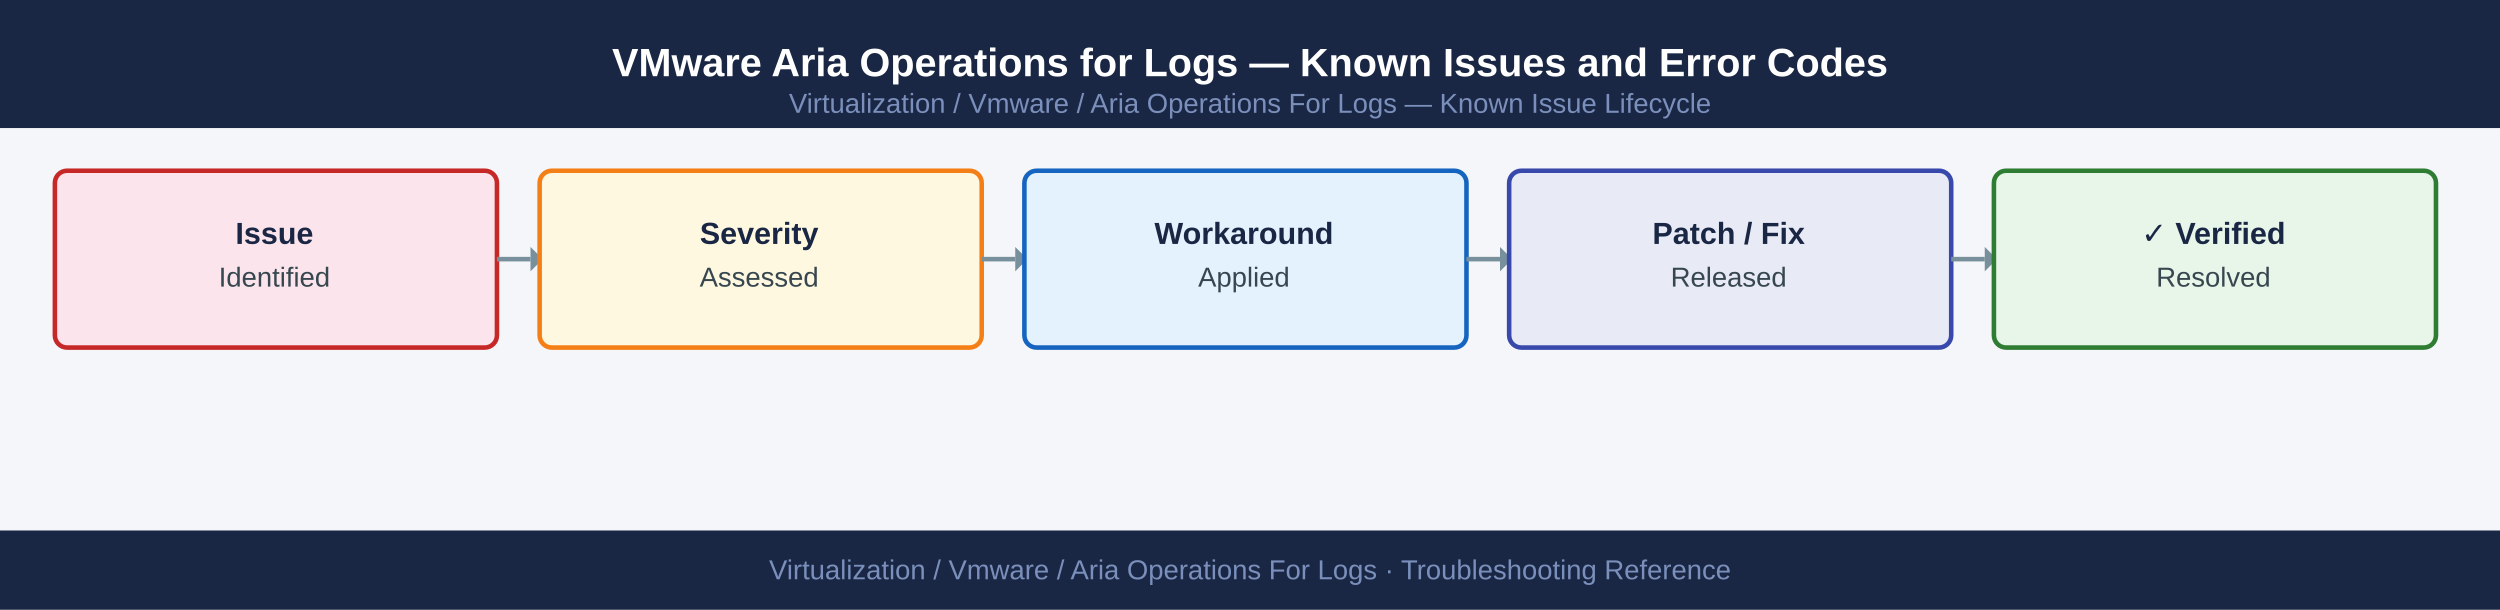
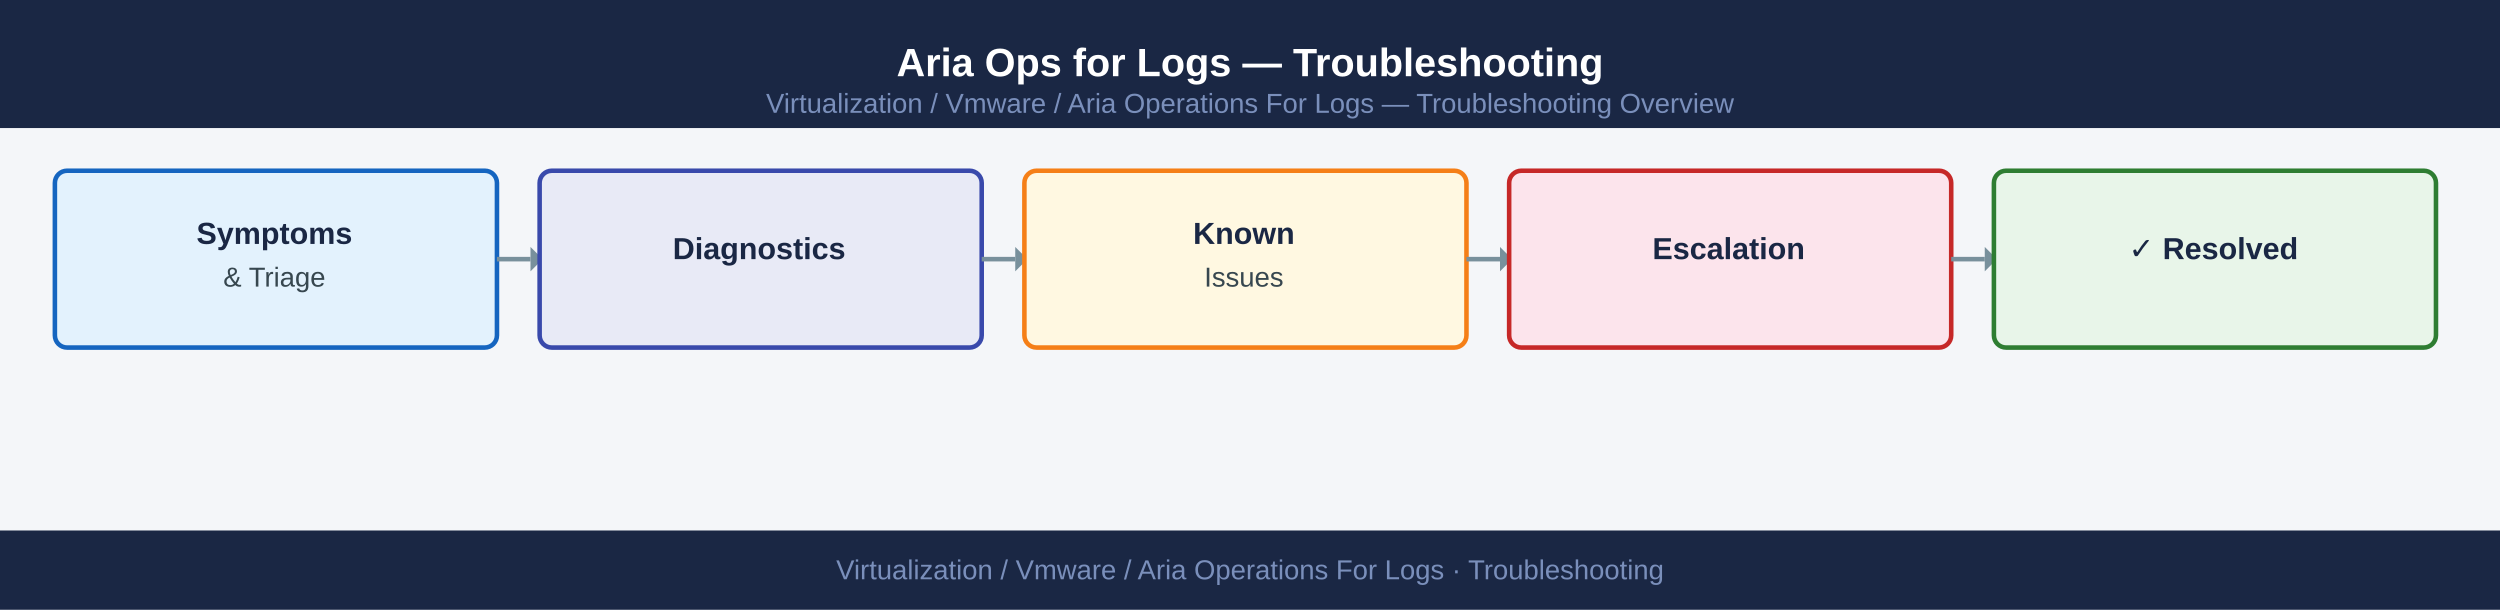
<svg xmlns="http://www.w3.org/2000/svg" width="820" height="200" font-family="'Segoe UI',Arial,sans-serif">
  <rect width="820" height="200" fill="#f4f6f9" />
  <rect x="0" y="0" width="820" height="42" fill="#1a2744" />
-   <text x="410" y="25" text-anchor="middle" fill="white" font-size="13" font-weight="700">VMware Aria Operations for Logs — Known Issues and Error Codes</text>
-   <text x="410" y="37" text-anchor="middle" fill="#7a8fbb" font-size="9">Virtualization / Vmware / Aria Operations For Logs — Known Issue Lifecycle</text>
-   <rect x="18" y="56" width="145" height="58" fill="#fce4ec" rx="4" stroke="#c62828" stroke-width="1.5" />
-   <text x="90" y="80" text-anchor="middle" fill="#1a2744" font-size="10" font-weight="700">Issue</text>
-   <text x="90" y="94" text-anchor="middle" fill="#37474f" font-size="9">Identified</text>
+   <text x="410" y="25" text-anchor="middle" fill="white" font-size="13" font-weight="700">Aria Ops for Logs — Troubleshooting</text>
+   <text x="410" y="37" text-anchor="middle" fill="#7a8fbb" font-size="9">Virtualization / Vmware / Aria Operations For Logs — Troubleshooting Overview</text>
+   <rect x="18" y="56" width="145" height="58" fill="#e3f2fd" rx="4" stroke="#1565c0" stroke-width="1.5" />
+   <text x="90" y="80" text-anchor="middle" fill="#1a2744" font-size="10" font-weight="700">Symptoms</text>
+   <text x="90" y="94" text-anchor="middle" fill="#37474f" font-size="9">&amp; Triage</text>
  <line x1="163" y1="85" x2="174" y2="85" stroke="#78909c" stroke-width="1.5" />
  <polygon points="174,81 178,85 174,89" fill="#78909c" />
-   <rect x="177" y="56" width="145" height="58" fill="#fff8e1" rx="4" stroke="#f57f17" stroke-width="1.5" />
-   <text x="249" y="80" text-anchor="middle" fill="#1a2744" font-size="10" font-weight="700">Severity</text>
-   <text x="249" y="94" text-anchor="middle" fill="#37474f" font-size="9">Assessed</text>
+   <rect x="177" y="56" width="145" height="58" fill="#e8eaf6" rx="4" stroke="#3949ab" stroke-width="1.5" />
+   <text x="249" y="85" text-anchor="middle" fill="#1a2744" font-size="10" font-weight="700">Diagnostics</text>
  <line x1="322" y1="85" x2="333" y2="85" stroke="#78909c" stroke-width="1.5" />
  <polygon points="333,81 337,85 333,89" fill="#78909c" />
-   <rect x="336" y="56" width="145" height="58" fill="#e3f2fd" rx="4" stroke="#1565c0" stroke-width="1.5" />
-   <text x="408" y="80" text-anchor="middle" fill="#1a2744" font-size="10" font-weight="700">Workaround</text>
-   <text x="408" y="94" text-anchor="middle" fill="#37474f" font-size="9">Applied</text>
+   <rect x="336" y="56" width="145" height="58" fill="#fff8e1" rx="4" stroke="#f57f17" stroke-width="1.5" />
+   <text x="408" y="80" text-anchor="middle" fill="#1a2744" font-size="10" font-weight="700">Known</text>
+   <text x="408" y="94" text-anchor="middle" fill="#37474f" font-size="9">Issues</text>
  <line x1="481" y1="85" x2="492" y2="85" stroke="#78909c" stroke-width="1.5" />
  <polygon points="492,81 496,85 492,89" fill="#78909c" />
-   <rect x="495" y="56" width="145" height="58" fill="#e8eaf6" rx="4" stroke="#3949ab" stroke-width="1.5" />
-   <text x="567" y="80" text-anchor="middle" fill="#1a2744" font-size="10" font-weight="700">Patch / Fix</text>
-   <text x="567" y="94" text-anchor="middle" fill="#37474f" font-size="9">Released</text>
+   <rect x="495" y="56" width="145" height="58" fill="#fce4ec" rx="4" stroke="#c62828" stroke-width="1.5" />
+   <text x="567" y="85" text-anchor="middle" fill="#1a2744" font-size="10" font-weight="700">Escalation</text>
  <line x1="640" y1="85" x2="651" y2="85" stroke="#78909c" stroke-width="1.5" />
  <polygon points="651,81 655,85 651,89" fill="#78909c" />
  <rect x="654" y="56" width="145" height="58" fill="#e8f5e9" rx="4" stroke="#2e7d32" stroke-width="1.5" />
-   <text x="726" y="80" text-anchor="middle" fill="#1a2744" font-size="10" font-weight="700">✓ Verified</text>
-   <text x="726" y="94" text-anchor="middle" fill="#37474f" font-size="9">Resolved</text>
+   <text x="726" y="85" text-anchor="middle" fill="#1a2744" font-size="10" font-weight="700">✓ Resolved</text>
  <rect x="0" y="174" width="820" height="26" fill="#1a2744" />
-   <text x="410" y="190" text-anchor="middle" fill="#7a8fbb" font-size="9">Virtualization / Vmware / Aria Operations For Logs · Troubleshooting Reference</text>
+   <text x="410" y="190" text-anchor="middle" fill="#7a8fbb" font-size="9">Virtualization / Vmware / Aria Operations For Logs · Troubleshooting</text>
</svg>
